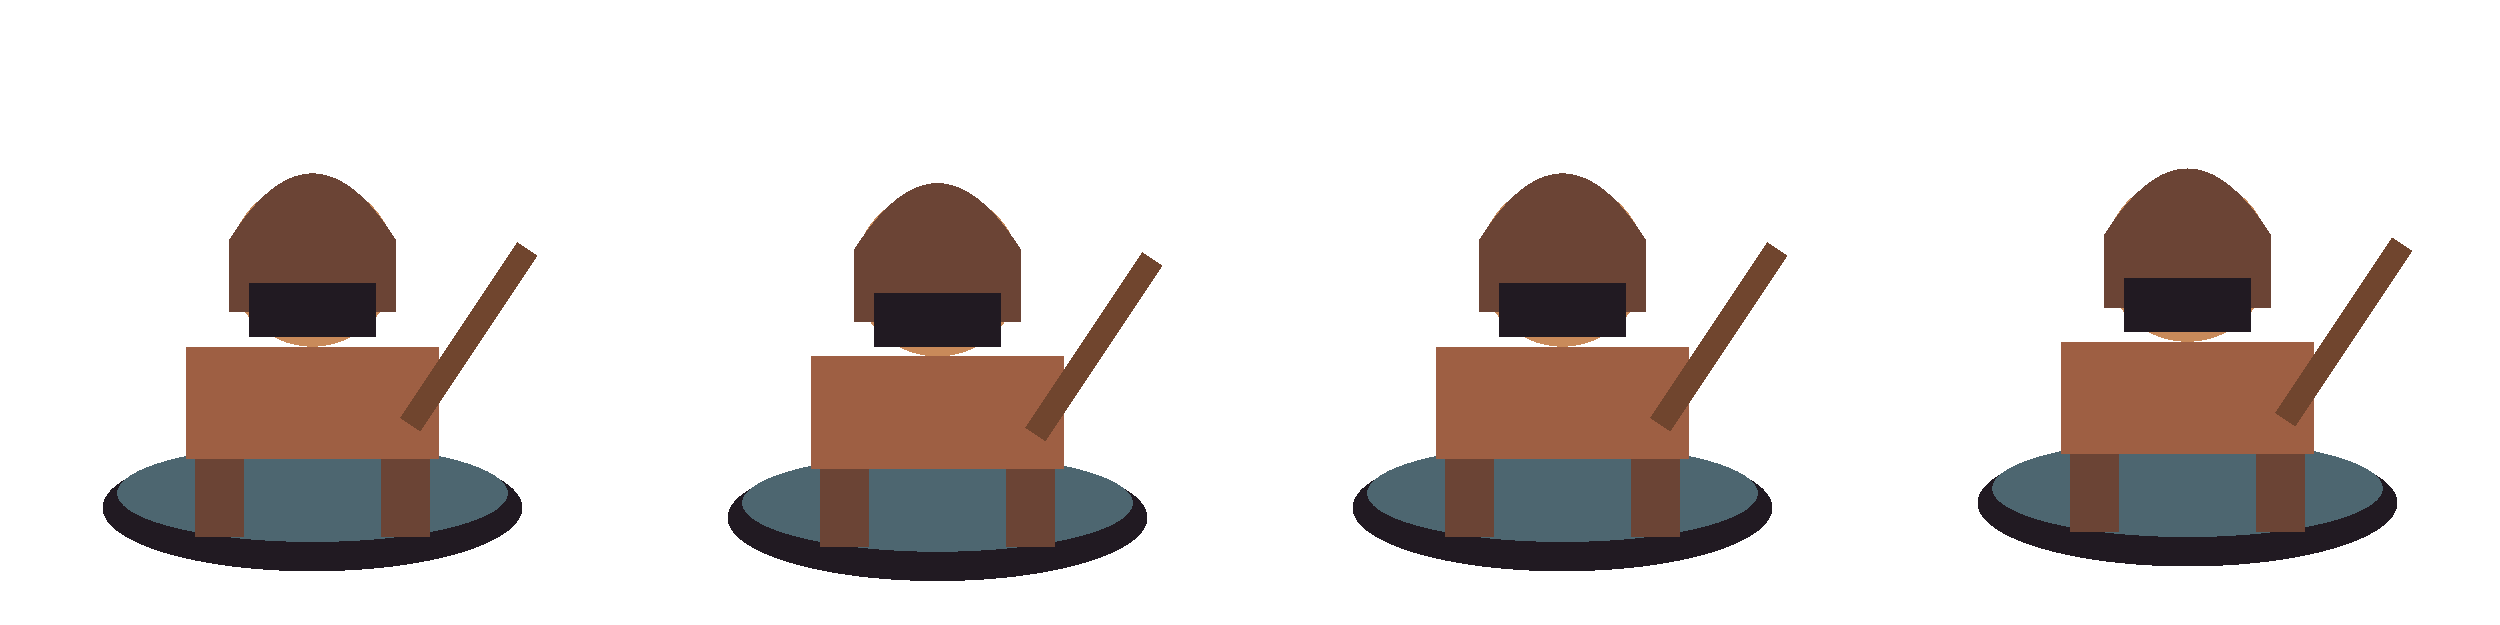
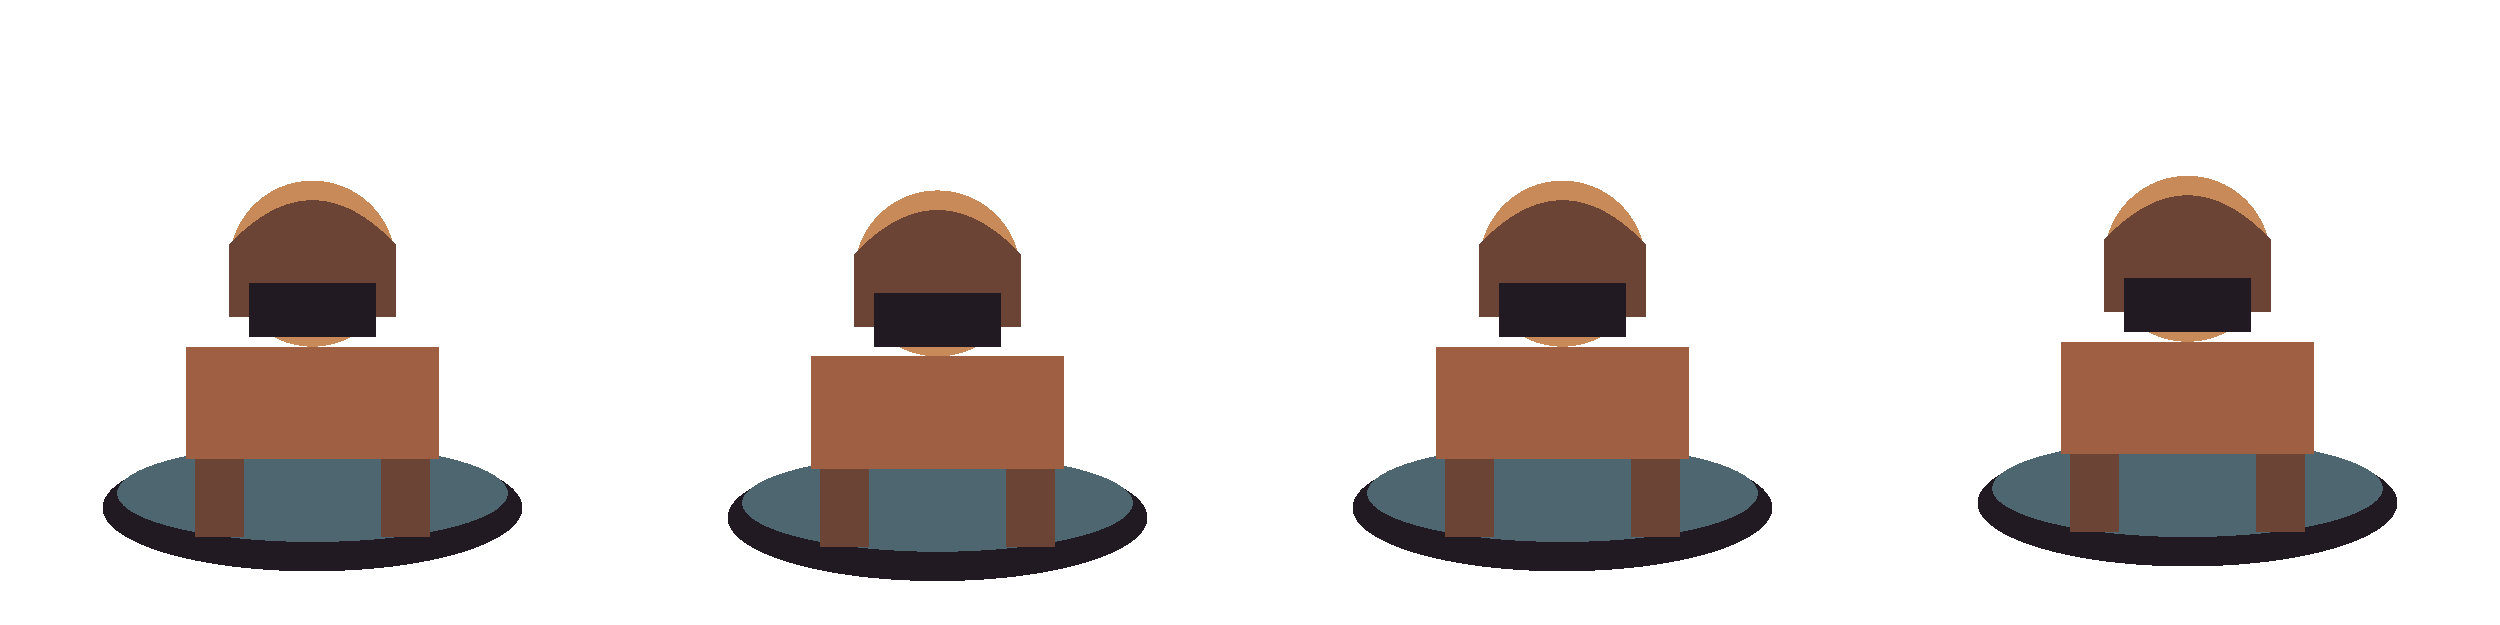
<svg xmlns="http://www.w3.org/2000/svg" width="512" height="128" viewBox="0 0 512 128" shape-rendering="crispEdges">
  <g transform="translate(0 0)">
    <ellipse cx="64" cy="104" rx="43" ry="13" fill="#211a22" />
    <ellipse cx="64" cy="101" rx="40" ry="10" fill="#4d6670" />
    <path d="M40 91h10v19H40zM78 91h10v19H78z" fill="#6b4435" />
    <path d="M38 71h52v23H38z" fill="#9e5f43" />
    <circle cx="64" cy="54" r="17" fill="#c98a5a" />
-     <path d="M47 49q17-27 34 0v15H47z" fill="#6b4435" />
+     <path d="M47 50q17-18 34 0v15H47z" fill="#6b4435" />
    <path d="M51 58h26v11H51z" fill="#211a22" />
-     <path d="M84 87L108 51" stroke="#70452e" stroke-width="5" />
  </g>
  <g transform="translate(128 2)">
    <ellipse cx="64" cy="104" rx="43" ry="13" fill="#211a22" />
    <ellipse cx="64" cy="101" rx="40" ry="10" fill="#4d6670" />
    <path d="M40 91h10v19H40zM78 91h10v19H78z" fill="#6b4435" />
    <path d="M38 71h52v23H38z" fill="#9e5f43" />
    <circle cx="64" cy="54" r="17" fill="#c98a5a" />
-     <path d="M47 49q17-27 34 0v15H47z" fill="#6b4435" />
+     <path d="M47 50q17-18 34 0v15H47z" fill="#6b4435" />
    <path d="M51 58h26v11H51z" fill="#211a22" />
-     <path d="M84 87L108 51" stroke="#70452e" stroke-width="5" />
  </g>
  <g transform="translate(256 0)">
    <ellipse cx="64" cy="104" rx="43" ry="13" fill="#211a22" />
    <ellipse cx="64" cy="101" rx="40" ry="10" fill="#4d6670" />
    <path d="M40 91h10v19H40zM78 91h10v19H78z" fill="#6b4435" />
    <path d="M38 71h52v23H38z" fill="#9e5f43" />
    <circle cx="64" cy="54" r="17" fill="#c98a5a" />
-     <path d="M47 49q17-27 34 0v15H47z" fill="#6b4435" />
+     <path d="M47 50q17-18 34 0v15H47z" fill="#6b4435" />
    <path d="M51 58h26v11H51z" fill="#211a22" />
-     <path d="M84 87L108 51" stroke="#70452e" stroke-width="5" />
  </g>
  <g transform="translate(384 -1)">
    <ellipse cx="64" cy="104" rx="43" ry="13" fill="#211a22" />
    <ellipse cx="64" cy="101" rx="40" ry="10" fill="#4d6670" />
    <path d="M40 91h10v19H40zM78 91h10v19H78z" fill="#6b4435" />
    <path d="M38 71h52v23H38z" fill="#9e5f43" />
    <circle cx="64" cy="54" r="17" fill="#c98a5a" />
-     <path d="M47 49q17-27 34 0v15H47z" fill="#6b4435" />
+     <path d="M47 50q17-18 34 0v15H47z" fill="#6b4435" />
    <path d="M51 58h26v11H51z" fill="#211a22" />
-     <path d="M84 87L108 51" stroke="#70452e" stroke-width="5" />
  </g>
</svg>
